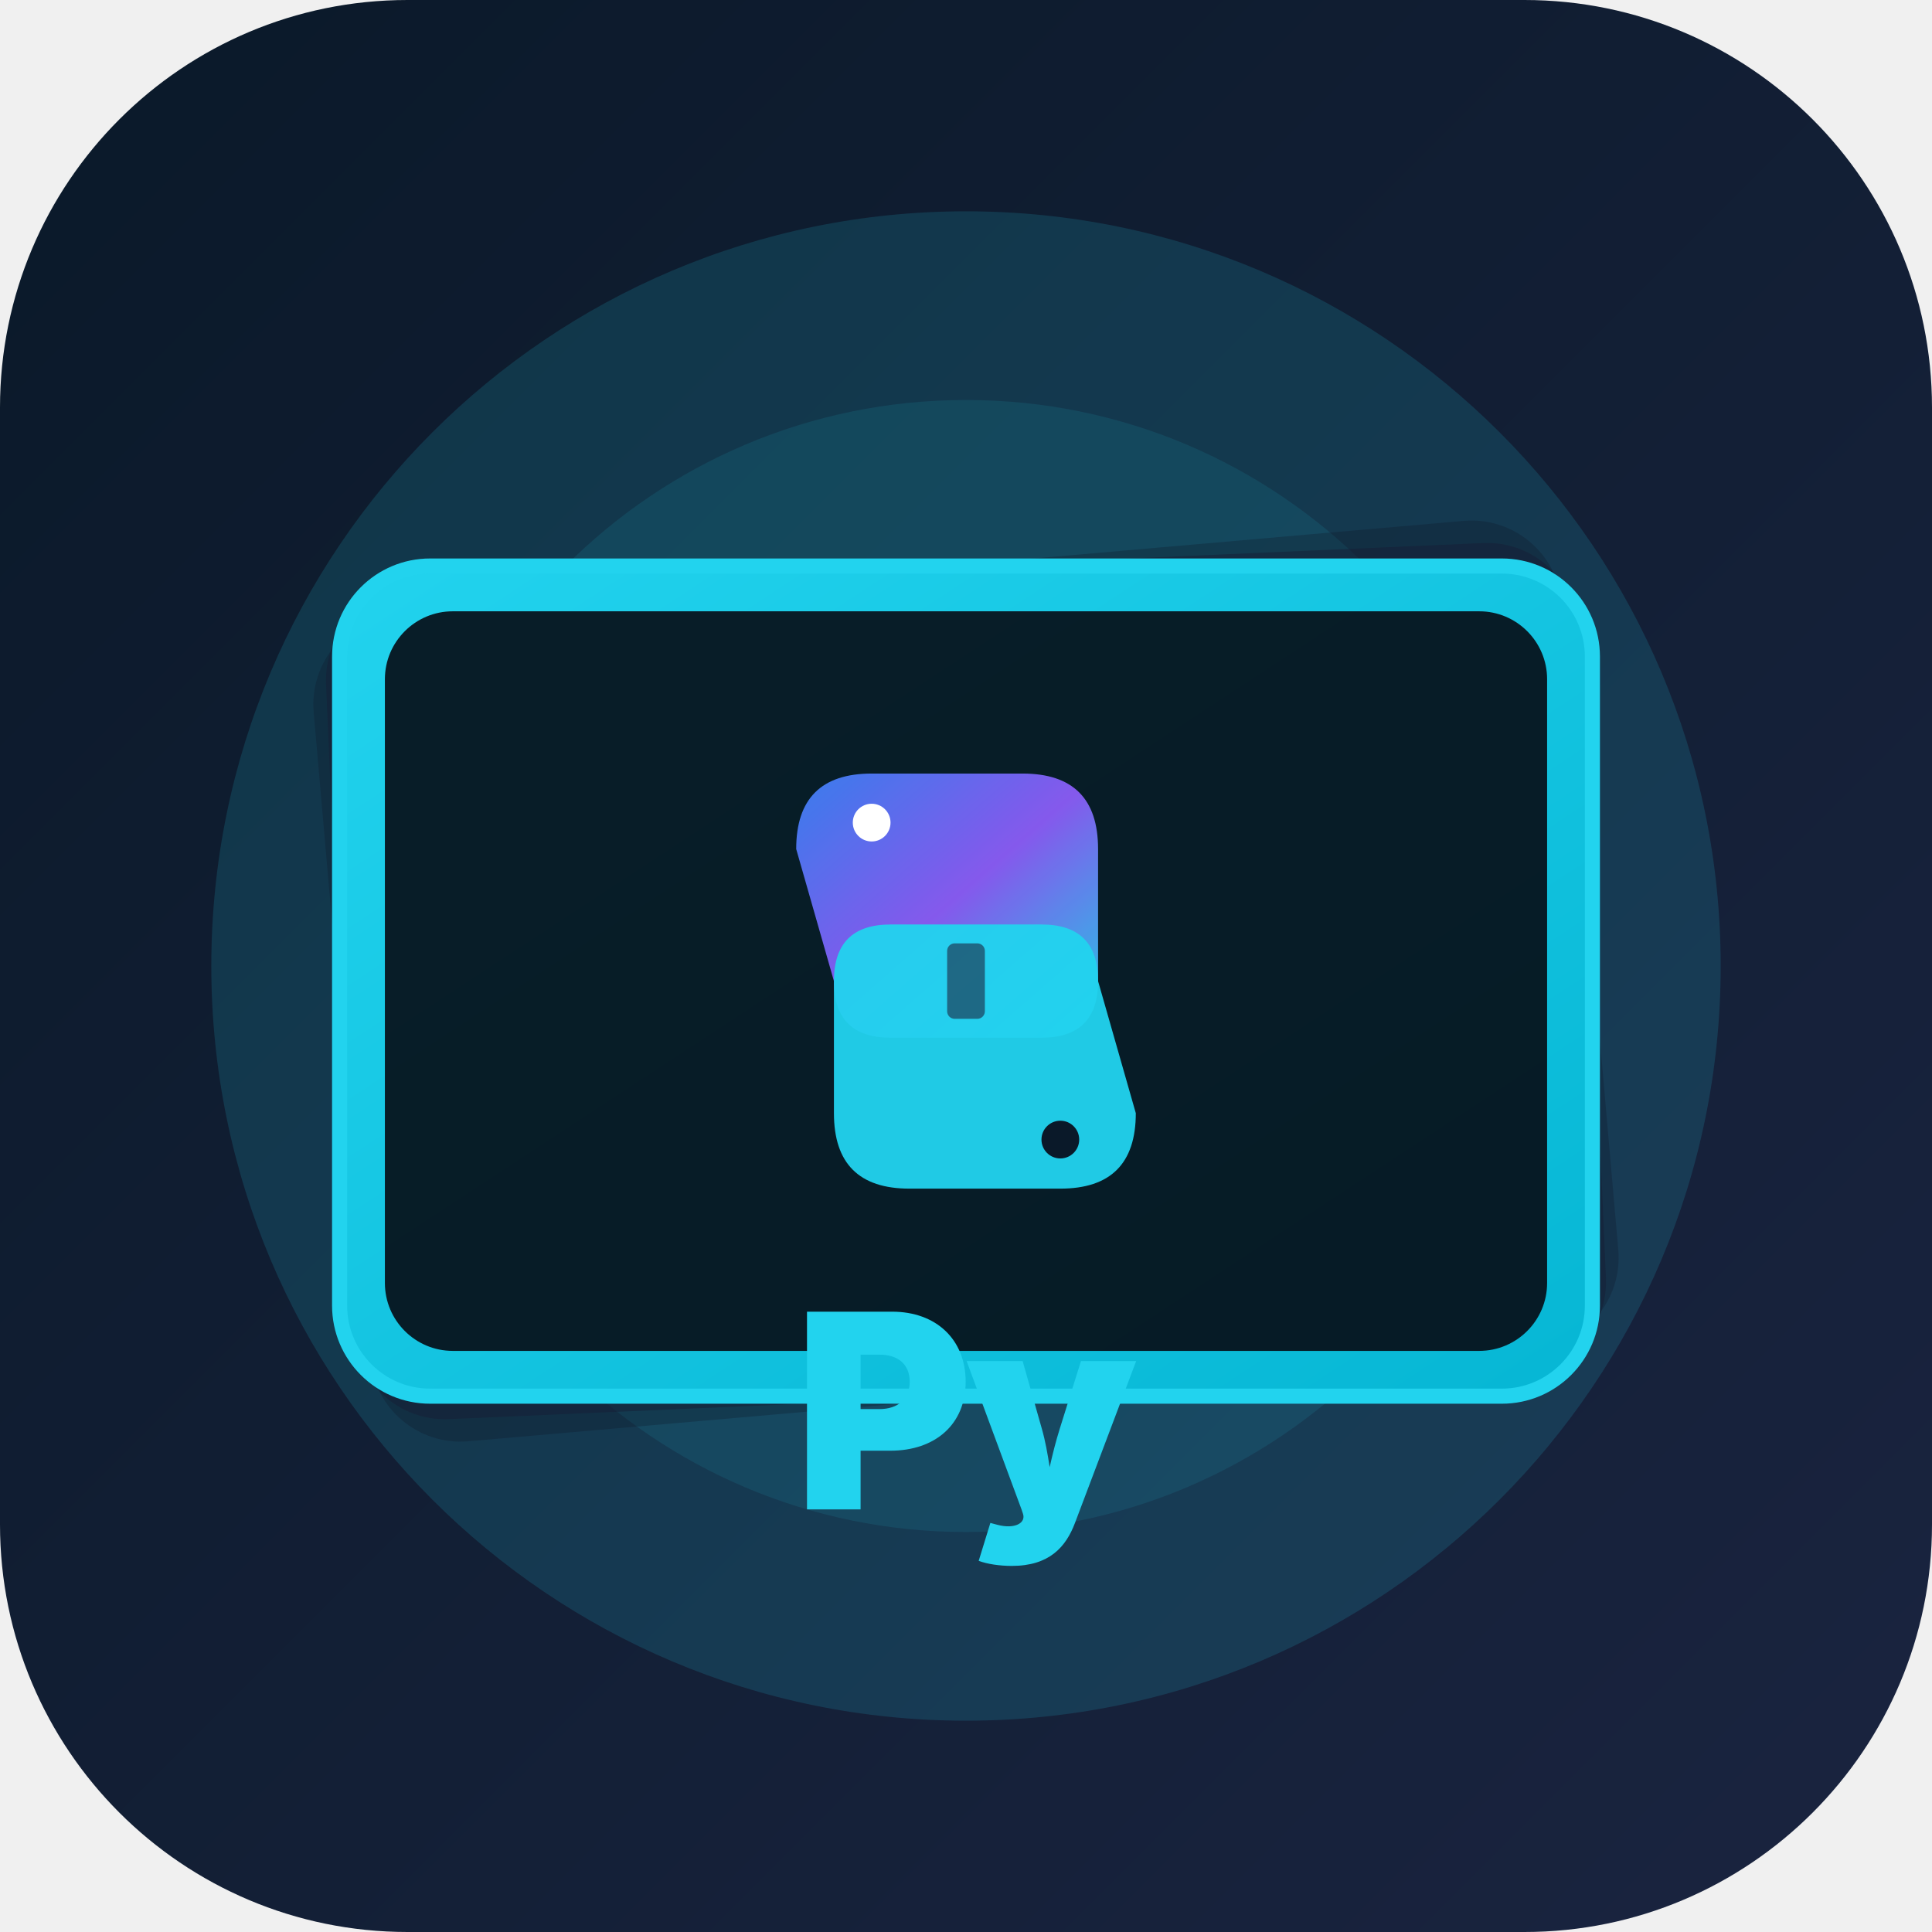
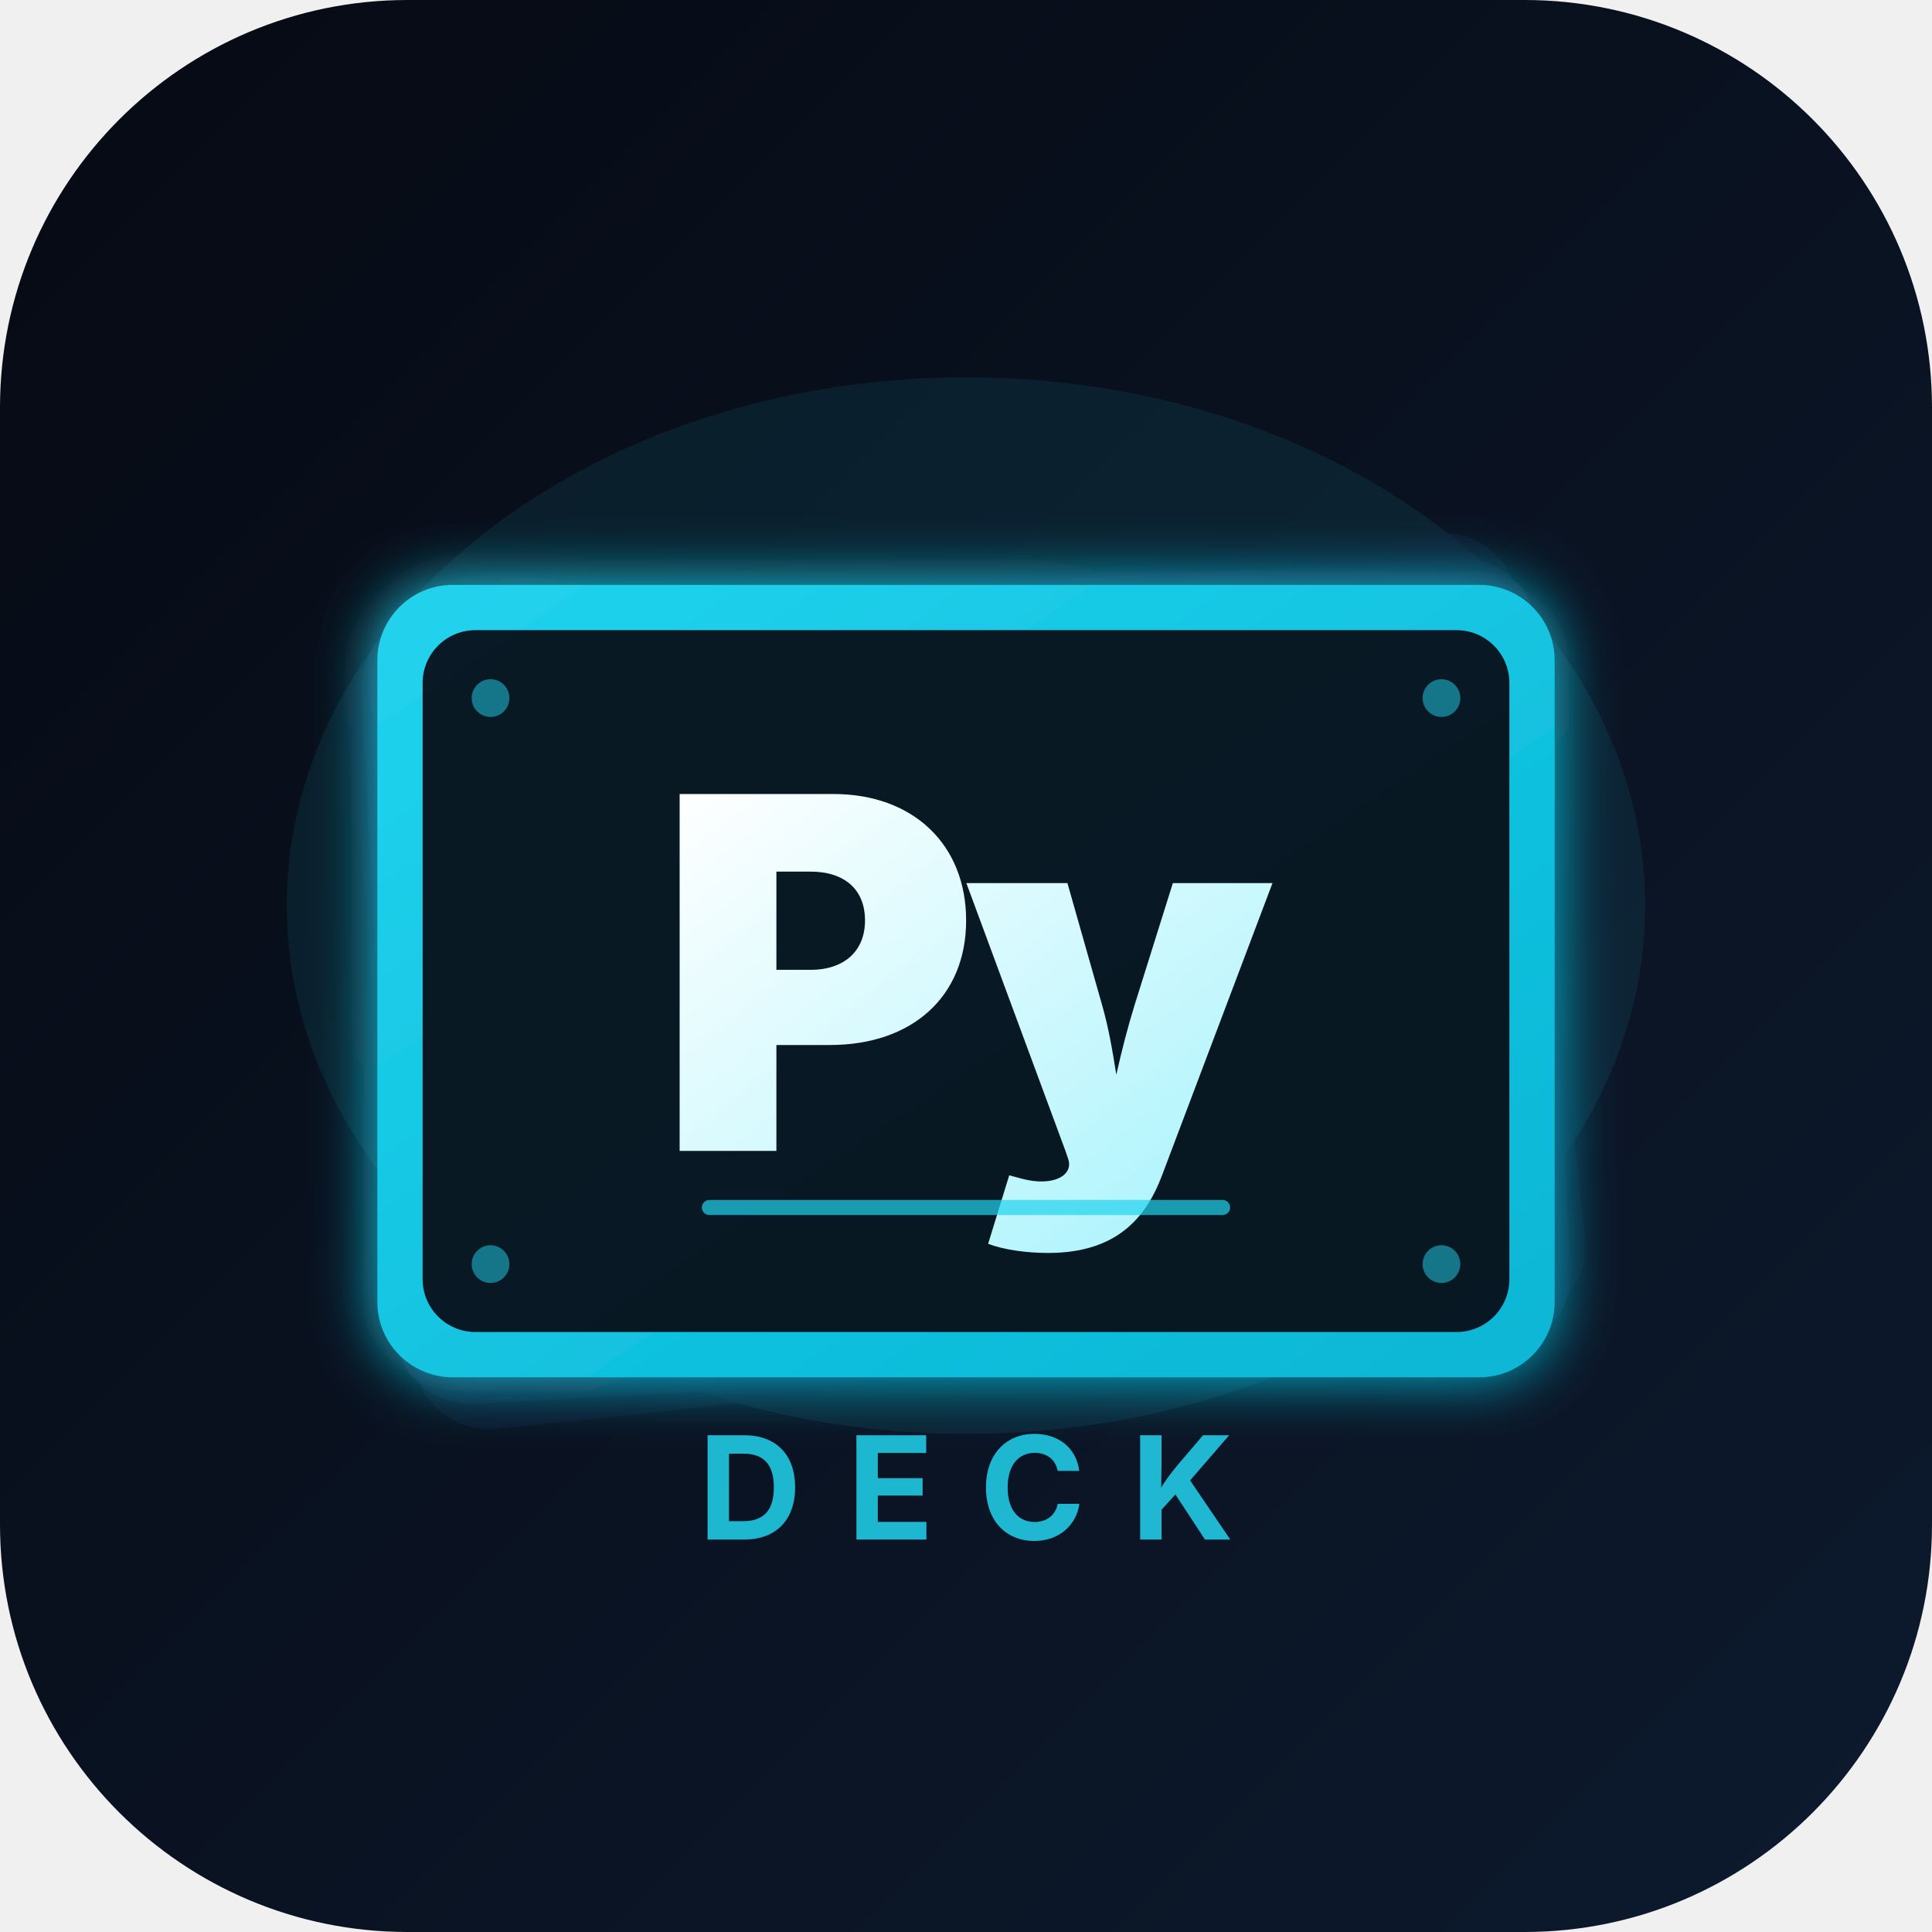
<svg xmlns="http://www.w3.org/2000/svg" viewBox="0 0 512 512">
  <defs>
    <linearGradient id="bg" x1="0%" y1="0%" x2="100%" y2="100%">
-       <stop offset="0%" style="stop-color:#0a1929" />
-       <stop offset="100%" style="stop-color:#1a2440" />
+       <stop offset="0%" style="stop-color:#060a13" />
+       <stop offset="100%" style="stop-color:#0d1a2e" />
    </linearGradient>
-     <linearGradient id="card" x1="0%" y1="0%" x2="100%" y2="100%">
+     <linearGradient id="cardGrad" x1="0%" y1="0%" x2="100%" y2="100%">
      <stop offset="0%" style="stop-color:#22d3ee" />
      <stop offset="100%" style="stop-color:#06b6d4" />
    </linearGradient>
-     <linearGradient id="py" x1="0%" y1="0%" x2="100%" y2="100%">
-       <stop offset="0%" style="stop-color:#3b82f6" />
-       <stop offset="50%" style="stop-color:#8b5cf6" />
-       <stop offset="100%" style="stop-color:#22d3ee" />
+     <linearGradient id="textGrad" x1="0%" y1="0%" x2="100%" y2="100%">
+       <stop offset="0%" style="stop-color:#ffffff" />
+       <stop offset="100%" style="stop-color:#a5f3fc" />
    </linearGradient>
+     <filter id="glow">
+       <feGaussianBlur stdDeviation="8" result="blur" />
+       <feMerge>
+         <feMergeNode in="blur" />
+         <feMergeNode in="SourceGraphic" />
+       </feMerge>
+     </filter>
  </defs>
  <rect width="512" height="512" rx="108" fill="url(#bg)" />
-   <circle cx="256" cy="256" r="200" fill="#22d3ee" opacity="0.15" />
-   <circle cx="256" cy="256" r="150" fill="#22d3ee" opacity="0.1" />
-   <rect x="90" y="150" width="332" height="220" rx="24" fill="#0f1629" opacity="0.3" transform="rotate(-5 256 260)" />
-   <rect x="90" y="150" width="332" height="220" rx="24" fill="#151d35" opacity="0.5" transform="rotate(-2.5 256 260)" />
-   <rect x="90" y="150" width="332" height="220" rx="24" fill="url(#card)" stroke="#22d3ee" stroke-width="4" />
-   <rect x="102" y="162" width="308" height="196" rx="18" fill="#060a13" opacity="0.9" />
-   <g transform="translate(256, 260)">
-     <path d="M -45,-35 Q -45,-55 -25,-55 L 15,-55 Q 35,-55 35,-35 L 35,0 Q 35,15 20,15 L -20,15 Q -35,15 -35,0 Z" fill="url(#py)" opacity="0.95" />
-     <circle cx="-25" cy="-42" r="5" fill="#ffffff" />
-     <path d="M 45,35 Q 45,55 25,55 L -15,55 Q -35,55 -35,35 L -35,0 Q -35,-15 -20,-15 L 20,-15 Q 35,-15 35,0 Z" fill="#22d3ee" opacity="0.95" />
-     <circle cx="25" cy="42" r="5" fill="#0a1929" />
-     <rect x="-5" y="-10" width="10" height="20" fill="#1a2440" opacity="0.6" rx="2" />
-   </g>
-   <text x="256" y="400" font-family="'Inter', Arial, sans-serif" font-size="72" font-weight="900" fill="#22d3ee" text-anchor="middle" letter-spacing="-2">
-     Py
-   </text>
+   <ellipse cx="256" cy="240" rx="180" ry="140" fill="#22d3ee" opacity="0.08" />
+   <rect x="100" y="155" width="312" height="210" rx="20" fill="#0f1e35" opacity="0.6" transform="rotate(-6 256 260)" />
+   <rect x="100" y="155" width="312" height="210" rx="20" fill="#122038" opacity="0.8" transform="rotate(-3 256 260)" />
+   <rect x="100" y="155" width="312" height="210" rx="20" fill="url(#cardGrad)" filter="url(#glow)" />
+   <rect x="112" y="167" width="288" height="186" rx="14" fill="#060a13" opacity="0.92" />
+   <circle cx="130" cy="185" r="5" fill="#22d3ee" opacity="0.5" />
+   <circle cx="382" cy="185" r="5" fill="#22d3ee" opacity="0.5" />
+   <circle cx="130" cy="335" r="5" fill="#22d3ee" opacity="0.5" />
+   <circle cx="382" cy="335" r="5" fill="#22d3ee" opacity="0.5" />
+   <text x="256" y="305" font-family="'Inter', Arial, sans-serif" font-size="130" font-weight="900" fill="url(#textGrad)" text-anchor="middle" letter-spacing="-4">Py</text>
+   <rect x="186" y="318" width="140" height="4" rx="2" fill="#22d3ee" opacity="0.7" />
+   <text x="256" y="408" font-family="'Inter', Arial, sans-serif" font-size="38" font-weight="700" fill="#22d3ee" text-anchor="middle" letter-spacing="12" opacity="0.85">DECK</text>
</svg>
